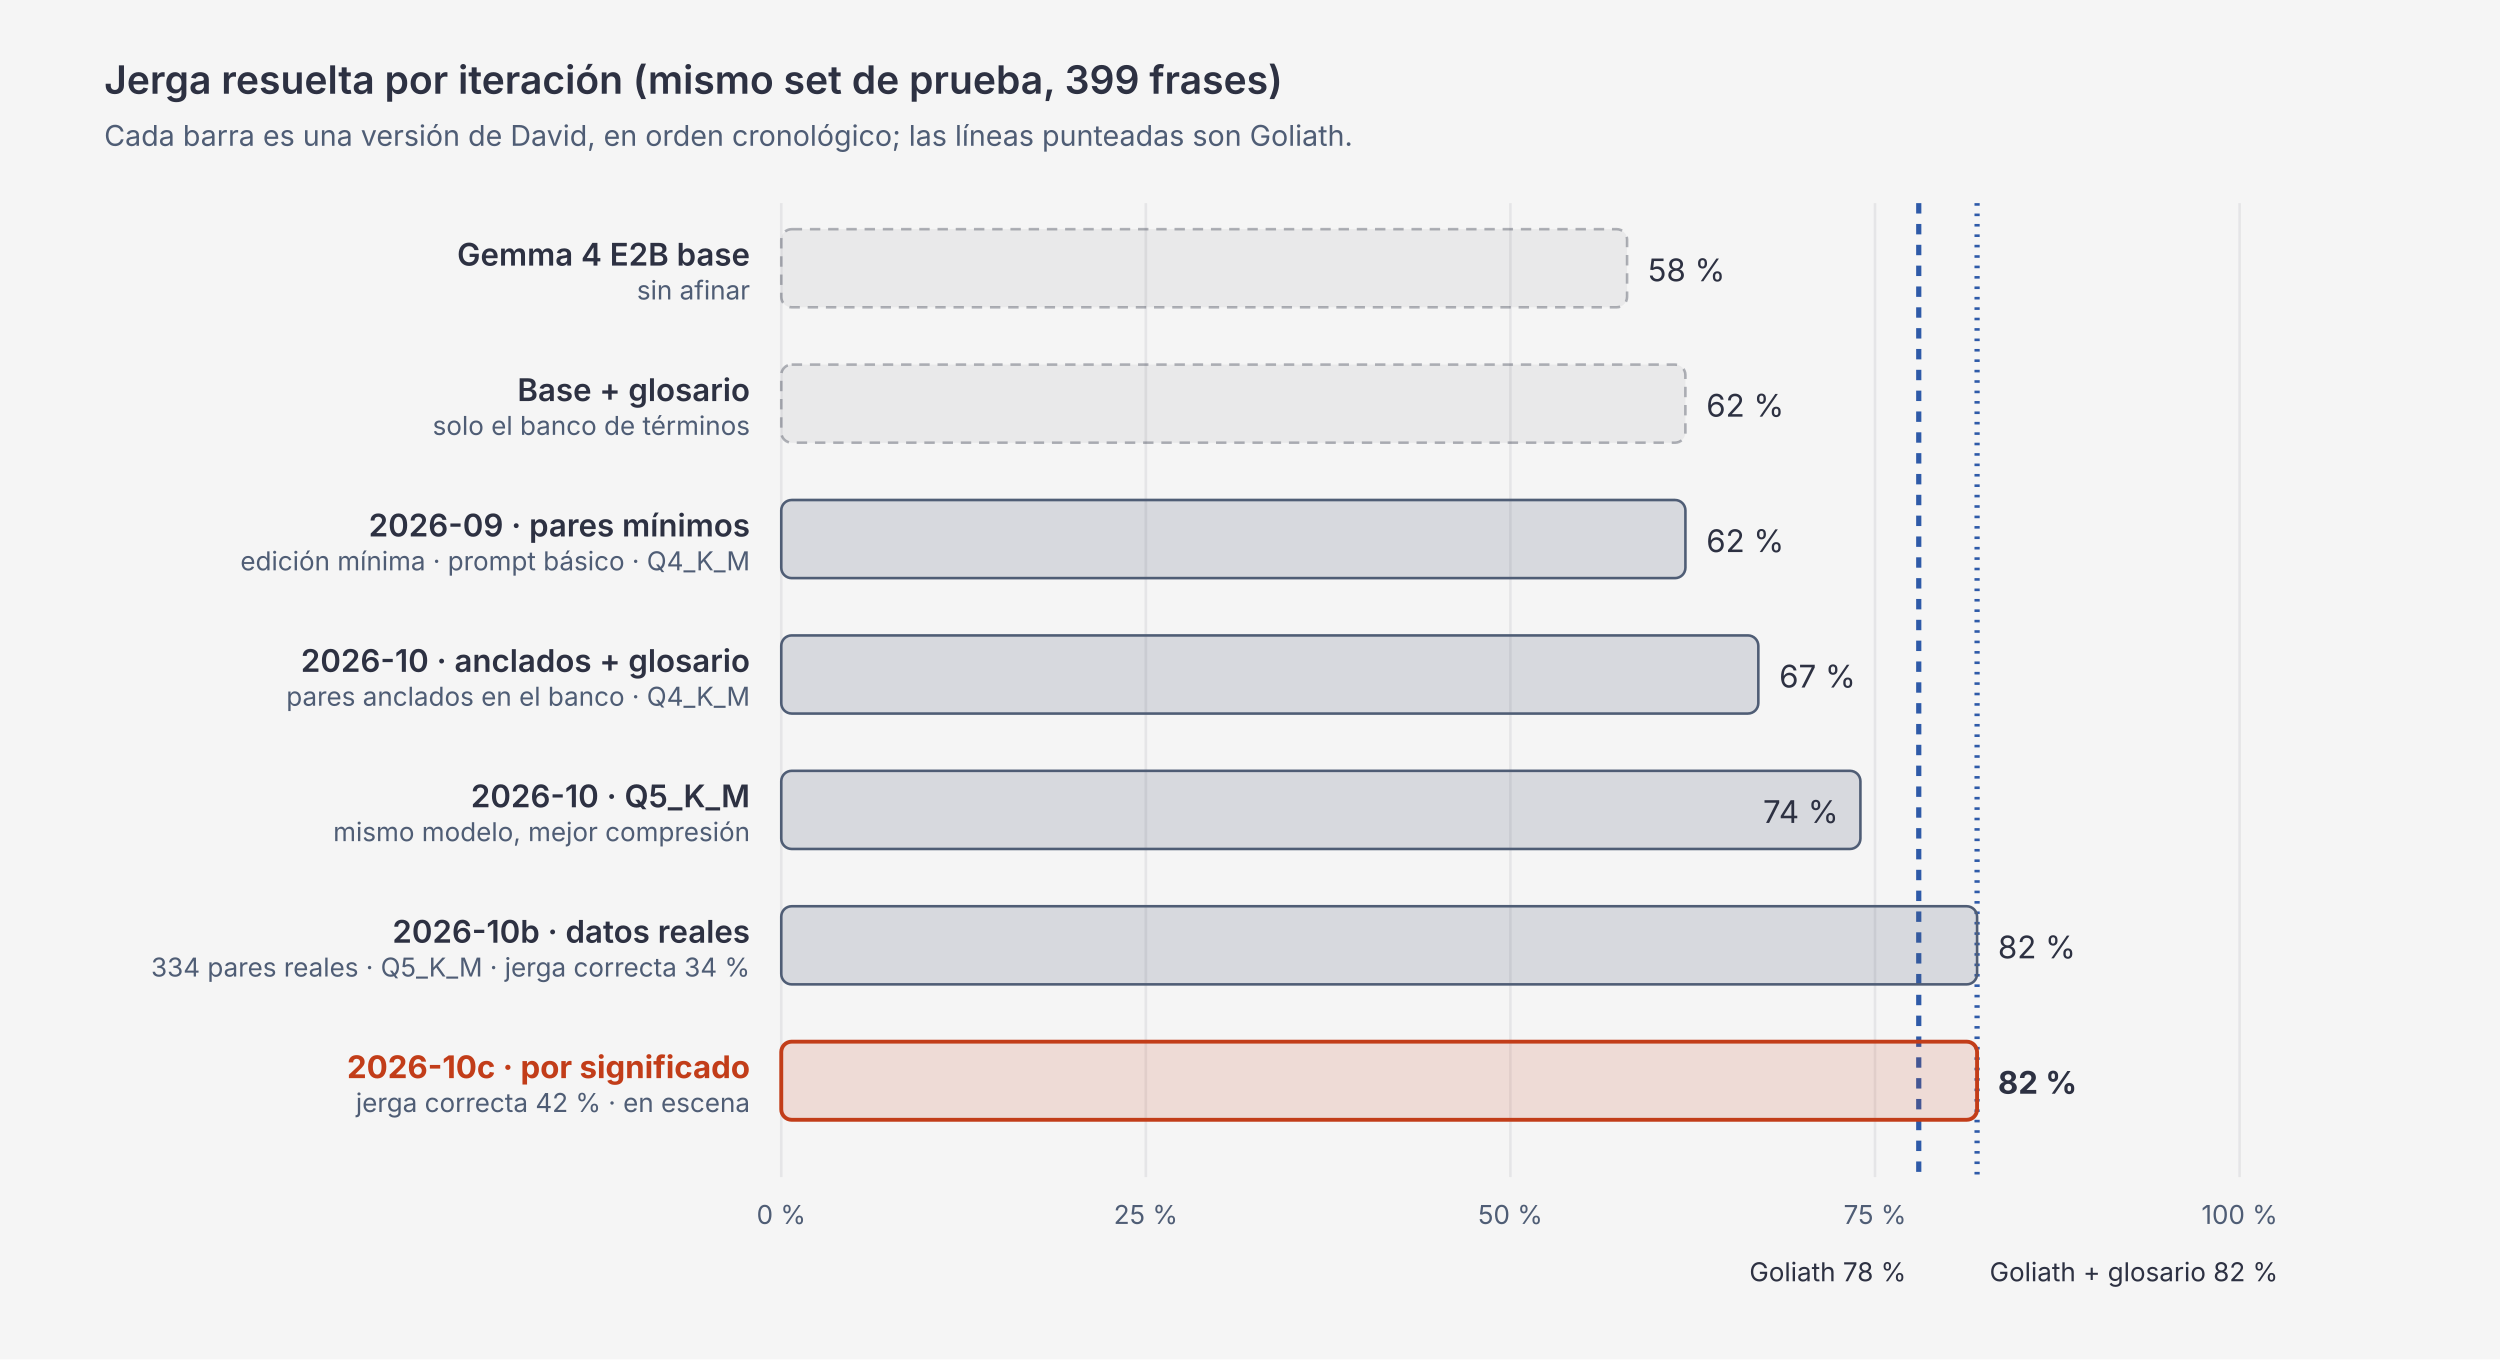
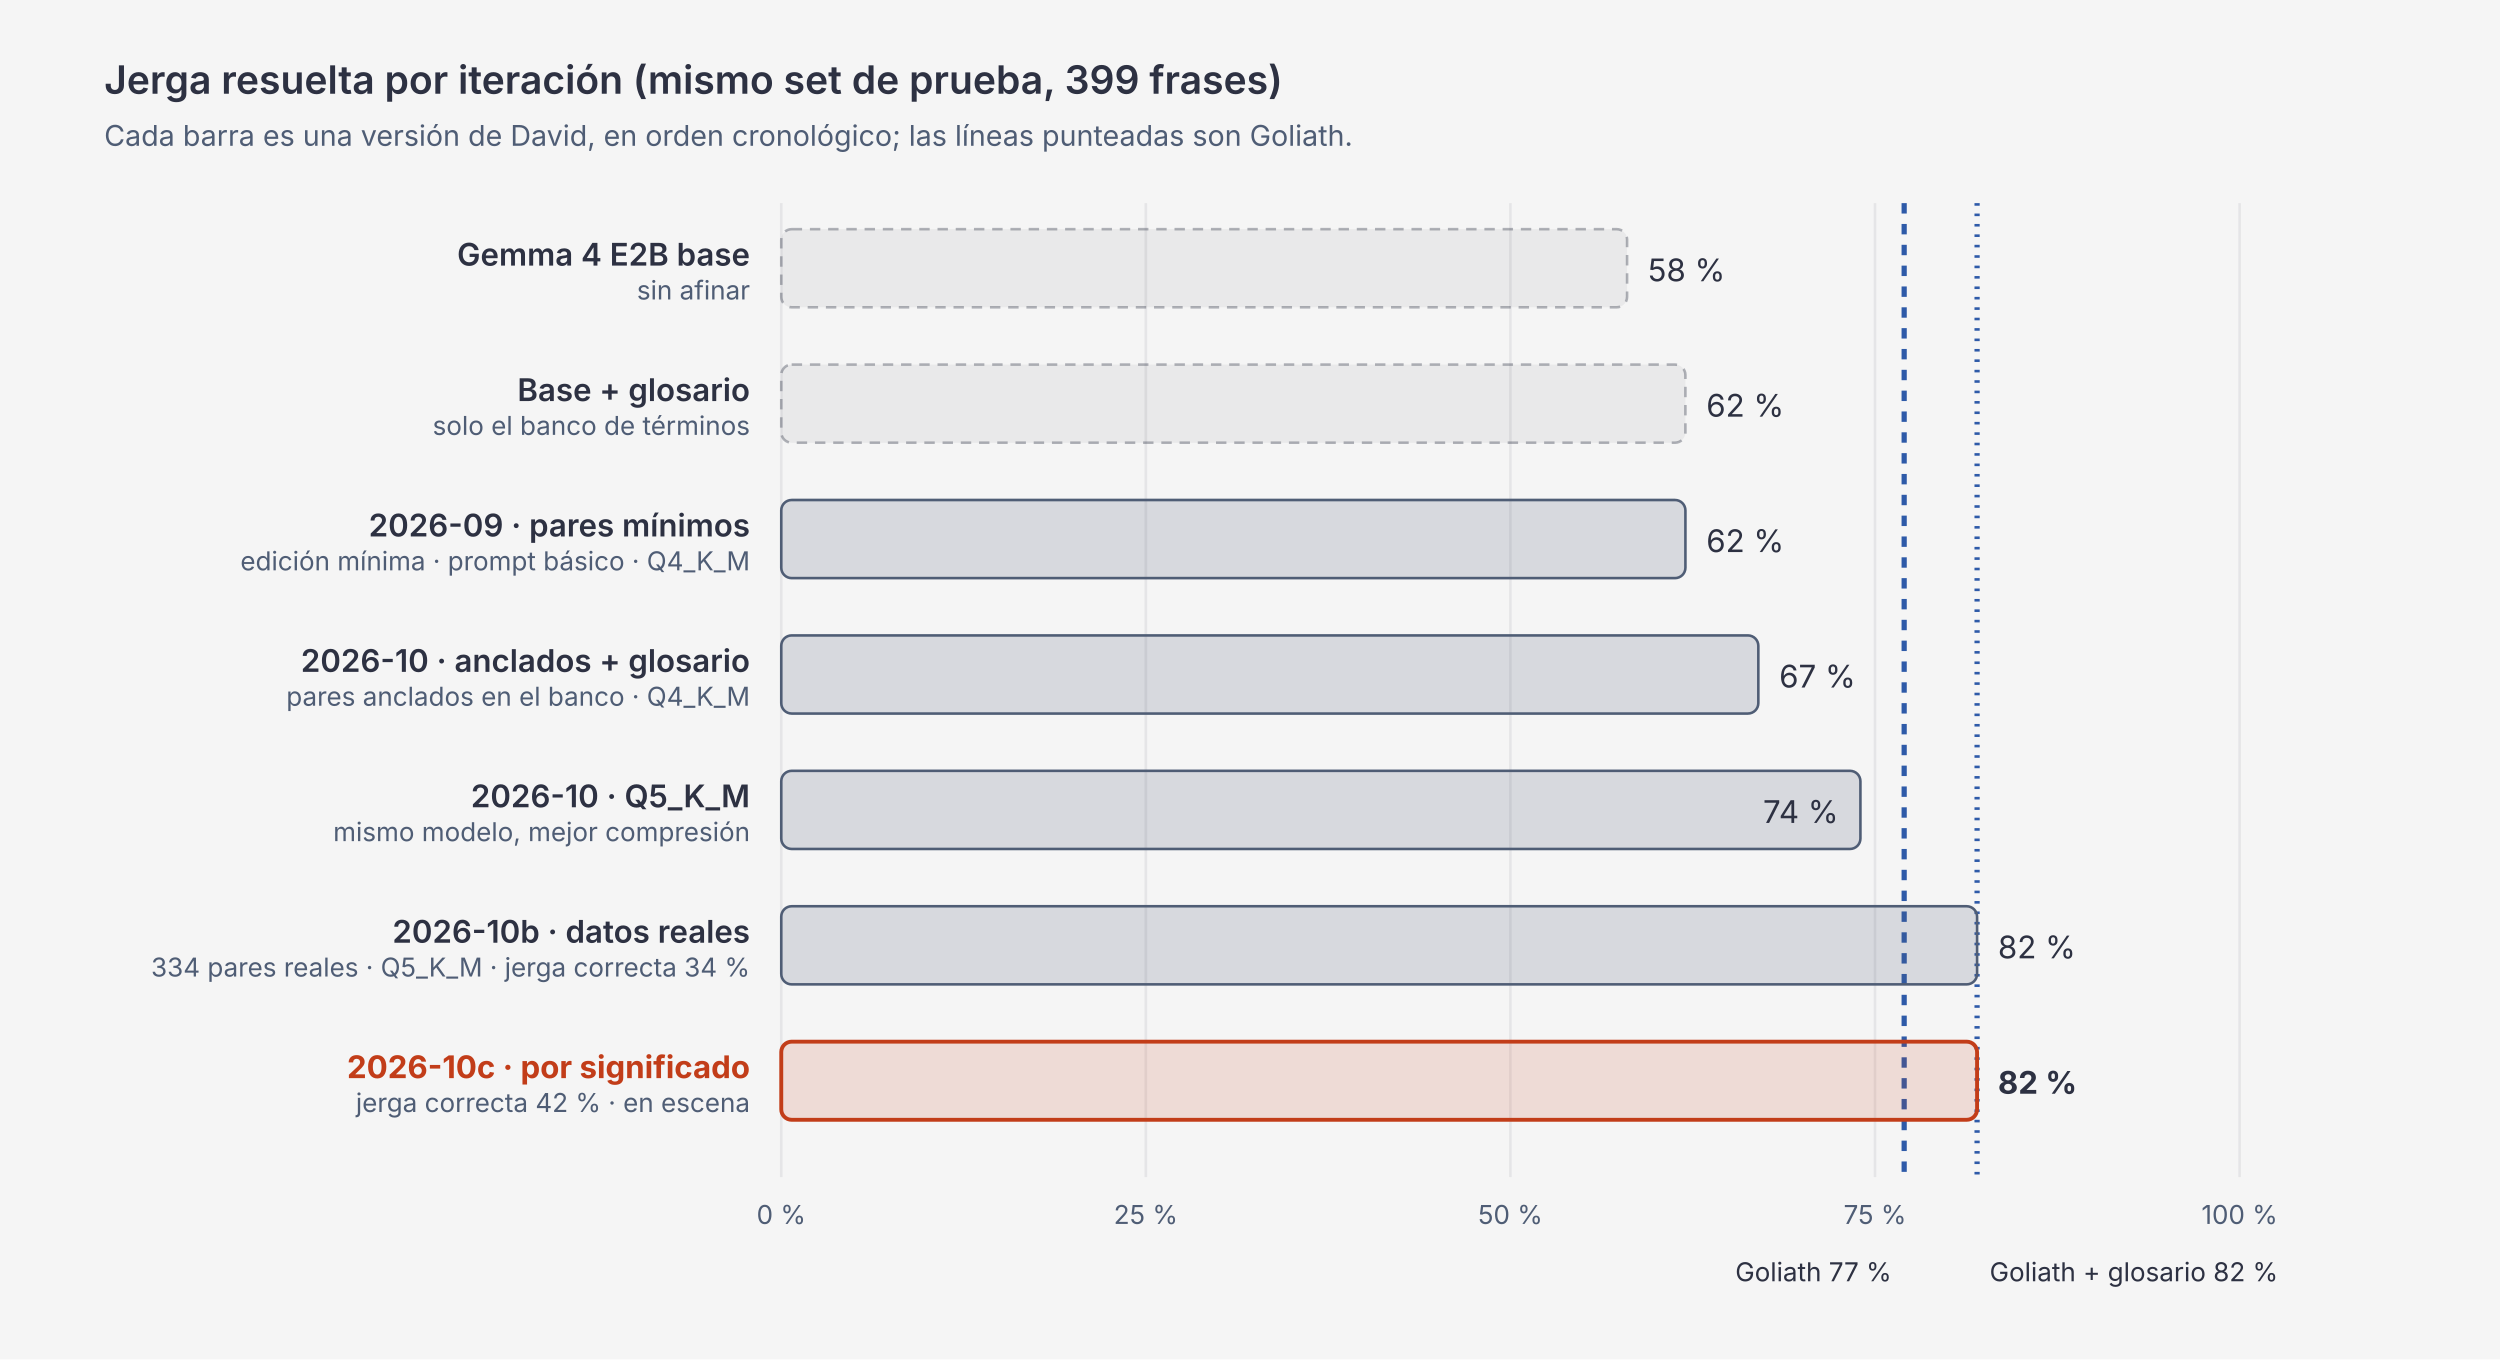
<svg xmlns="http://www.w3.org/2000/svg" viewBox="0 0 960 522" role="img" aria-labelledby="bj-title bj-desc" font-family="'Geist', system-ui, -apple-system, 'Segoe UI', sans-serif">
  <rect width="960" height="522" fill="#f5f5f5" />
  <text x="40" y="36" fill="#2d3142" font-size="15" font-weight="600">Jerga resuelta por iteración (mismo set de prueba, 399 frases)</text>
  <text x="40" y="56" fill="#4f5d75" font-size="11">Cada barra es una versión de David, en orden cronológico; las líneas punteadas son Goliath.</text>
  <g stroke="#2d3142" stroke-opacity="0.08" stroke-width="1">
    <line x1="300" y1="78" x2="300" y2="452" />
    <line x1="440" y1="78" x2="440" y2="452" />
    <line x1="580" y1="78" x2="580" y2="452" />
    <line x1="720" y1="78" x2="720" y2="452" />
    <line x1="860" y1="78" x2="860" y2="452" />
  </g>
  <g fill="#4f5d75" font-size="10" text-anchor="middle">
    <text x="300" y="470">0 %</text>
    <text x="440" y="470">25 %</text>
    <text x="580" y="470">50 %</text>
    <text x="720" y="470">75 %</text>
    <text x="860" y="470">100 %</text>
  </g>
-   <line x1="736.8" y1="78" x2="736.8" y2="452" stroke="#2e5aa8" stroke-width="2" stroke-dasharray="4,4" />
+   <line x1="731.2" y1="78" x2="731.2" y2="452" stroke="#2e5aa8" stroke-width="2" stroke-dasharray="4,4" />
  <line x1="759.2" y1="78" x2="759.2" y2="452" stroke="#2e5aa8" stroke-width="2" stroke-dasharray="1,3" />
-   <text x="732" y="492" fill="#2d3142" font-size="10" text-anchor="end">Goliath 78 %</text>
+   <text x="726.4" y="492" fill="#2d3142" font-size="10" text-anchor="end">Goliath 77 %</text>
  <text x="764" y="492" fill="#2d3142" font-size="10" text-anchor="start">Goliath + glosario 82 %</text>
  <g font-size="12">
    <rect x="300" y="88" width="324.8" height="30" rx="4" fill="#2d3142" fill-opacity="0.06" stroke="#2d3142" stroke-opacity="0.35" stroke-dasharray="4,3" />
    <text x="288" y="102" fill="#2d3142" text-anchor="end" font-weight="600">Gemma 4 E2B base</text>
    <text x="288" y="115" fill="#4f5d75" font-size="10" text-anchor="end">sin afinar</text>
    <text x="632.8" y="108" fill="#2d3142">58 %</text>
    <rect x="300" y="140" width="347.2" height="30" rx="4" fill="#2d3142" fill-opacity="0.06" stroke="#2d3142" stroke-opacity="0.35" stroke-dasharray="4,3" />
    <text x="288" y="154" fill="#2d3142" text-anchor="end" font-weight="600">Base + glosario</text>
    <text x="288" y="167" fill="#4f5d75" font-size="10" text-anchor="end">solo el banco de términos</text>
    <text x="655.2" y="160" fill="#2d3142">62 %</text>
    <rect x="300" y="192" width="347.2" height="30" rx="4" fill="#4f5d75" fill-opacity="0.18" stroke="#4f5d75" />
    <text x="288" y="206" fill="#2d3142" text-anchor="end" font-weight="600">2026-09 · pares mínimos</text>
    <text x="288" y="219" fill="#4f5d75" font-size="10" text-anchor="end">edición mínima · prompt básico · Q4_K_M</text>
    <text x="655.2" y="212" fill="#2d3142">62 %</text>
    <rect x="300" y="244" width="375.2" height="30" rx="4" fill="#4f5d75" fill-opacity="0.18" stroke="#4f5d75" />
    <text x="288" y="258" fill="#2d3142" text-anchor="end" font-weight="600">2026-10 · anclados + glosario</text>
    <text x="288" y="271" fill="#4f5d75" font-size="10" text-anchor="end">pares anclados en el banco · Q4_K_M</text>
    <text x="683.2" y="264" fill="#2d3142">67 %</text>
    <rect x="300" y="296" width="414.4" height="30" rx="4" fill="#4f5d75" fill-opacity="0.18" stroke="#4f5d75" />
    <text x="288" y="310" fill="#2d3142" text-anchor="end" font-weight="600">2026-10 · Q5_K_M</text>
    <text x="288" y="323" fill="#4f5d75" font-size="10" text-anchor="end">mismo modelo, mejor compresión</text>
    <text x="706" y="316" fill="#2d3142" text-anchor="end">74 %</text>
    <rect x="300" y="348" width="459.2" height="30" rx="4" fill="#4f5d75" fill-opacity="0.18" stroke="#4f5d75" />
    <text x="288" y="362" fill="#2d3142" text-anchor="end" font-weight="600">2026-10b · datos reales</text>
    <text x="288" y="375" fill="#4f5d75" font-size="10" text-anchor="end">334 pares reales · Q5_K_M · jerga correcta 34 %</text>
    <text x="767.2" y="368" fill="#2d3142">82 %</text>
    <rect x="300" y="400" width="459.2" height="30" rx="4" fill="#C23D19" fill-opacity="0.14" stroke="#C23D19" stroke-width="1.5" />
    <text x="288" y="414" fill="#C23D19" text-anchor="end" font-weight="700">2026-10c · por significado</text>
    <text x="288" y="427" fill="#4f5d75" font-size="10" text-anchor="end">jerga correcta 42 % · en escena</text>
    <text x="767.2" y="420" fill="#2d3142" font-weight="700">82 %</text>
  </g>
</svg>
